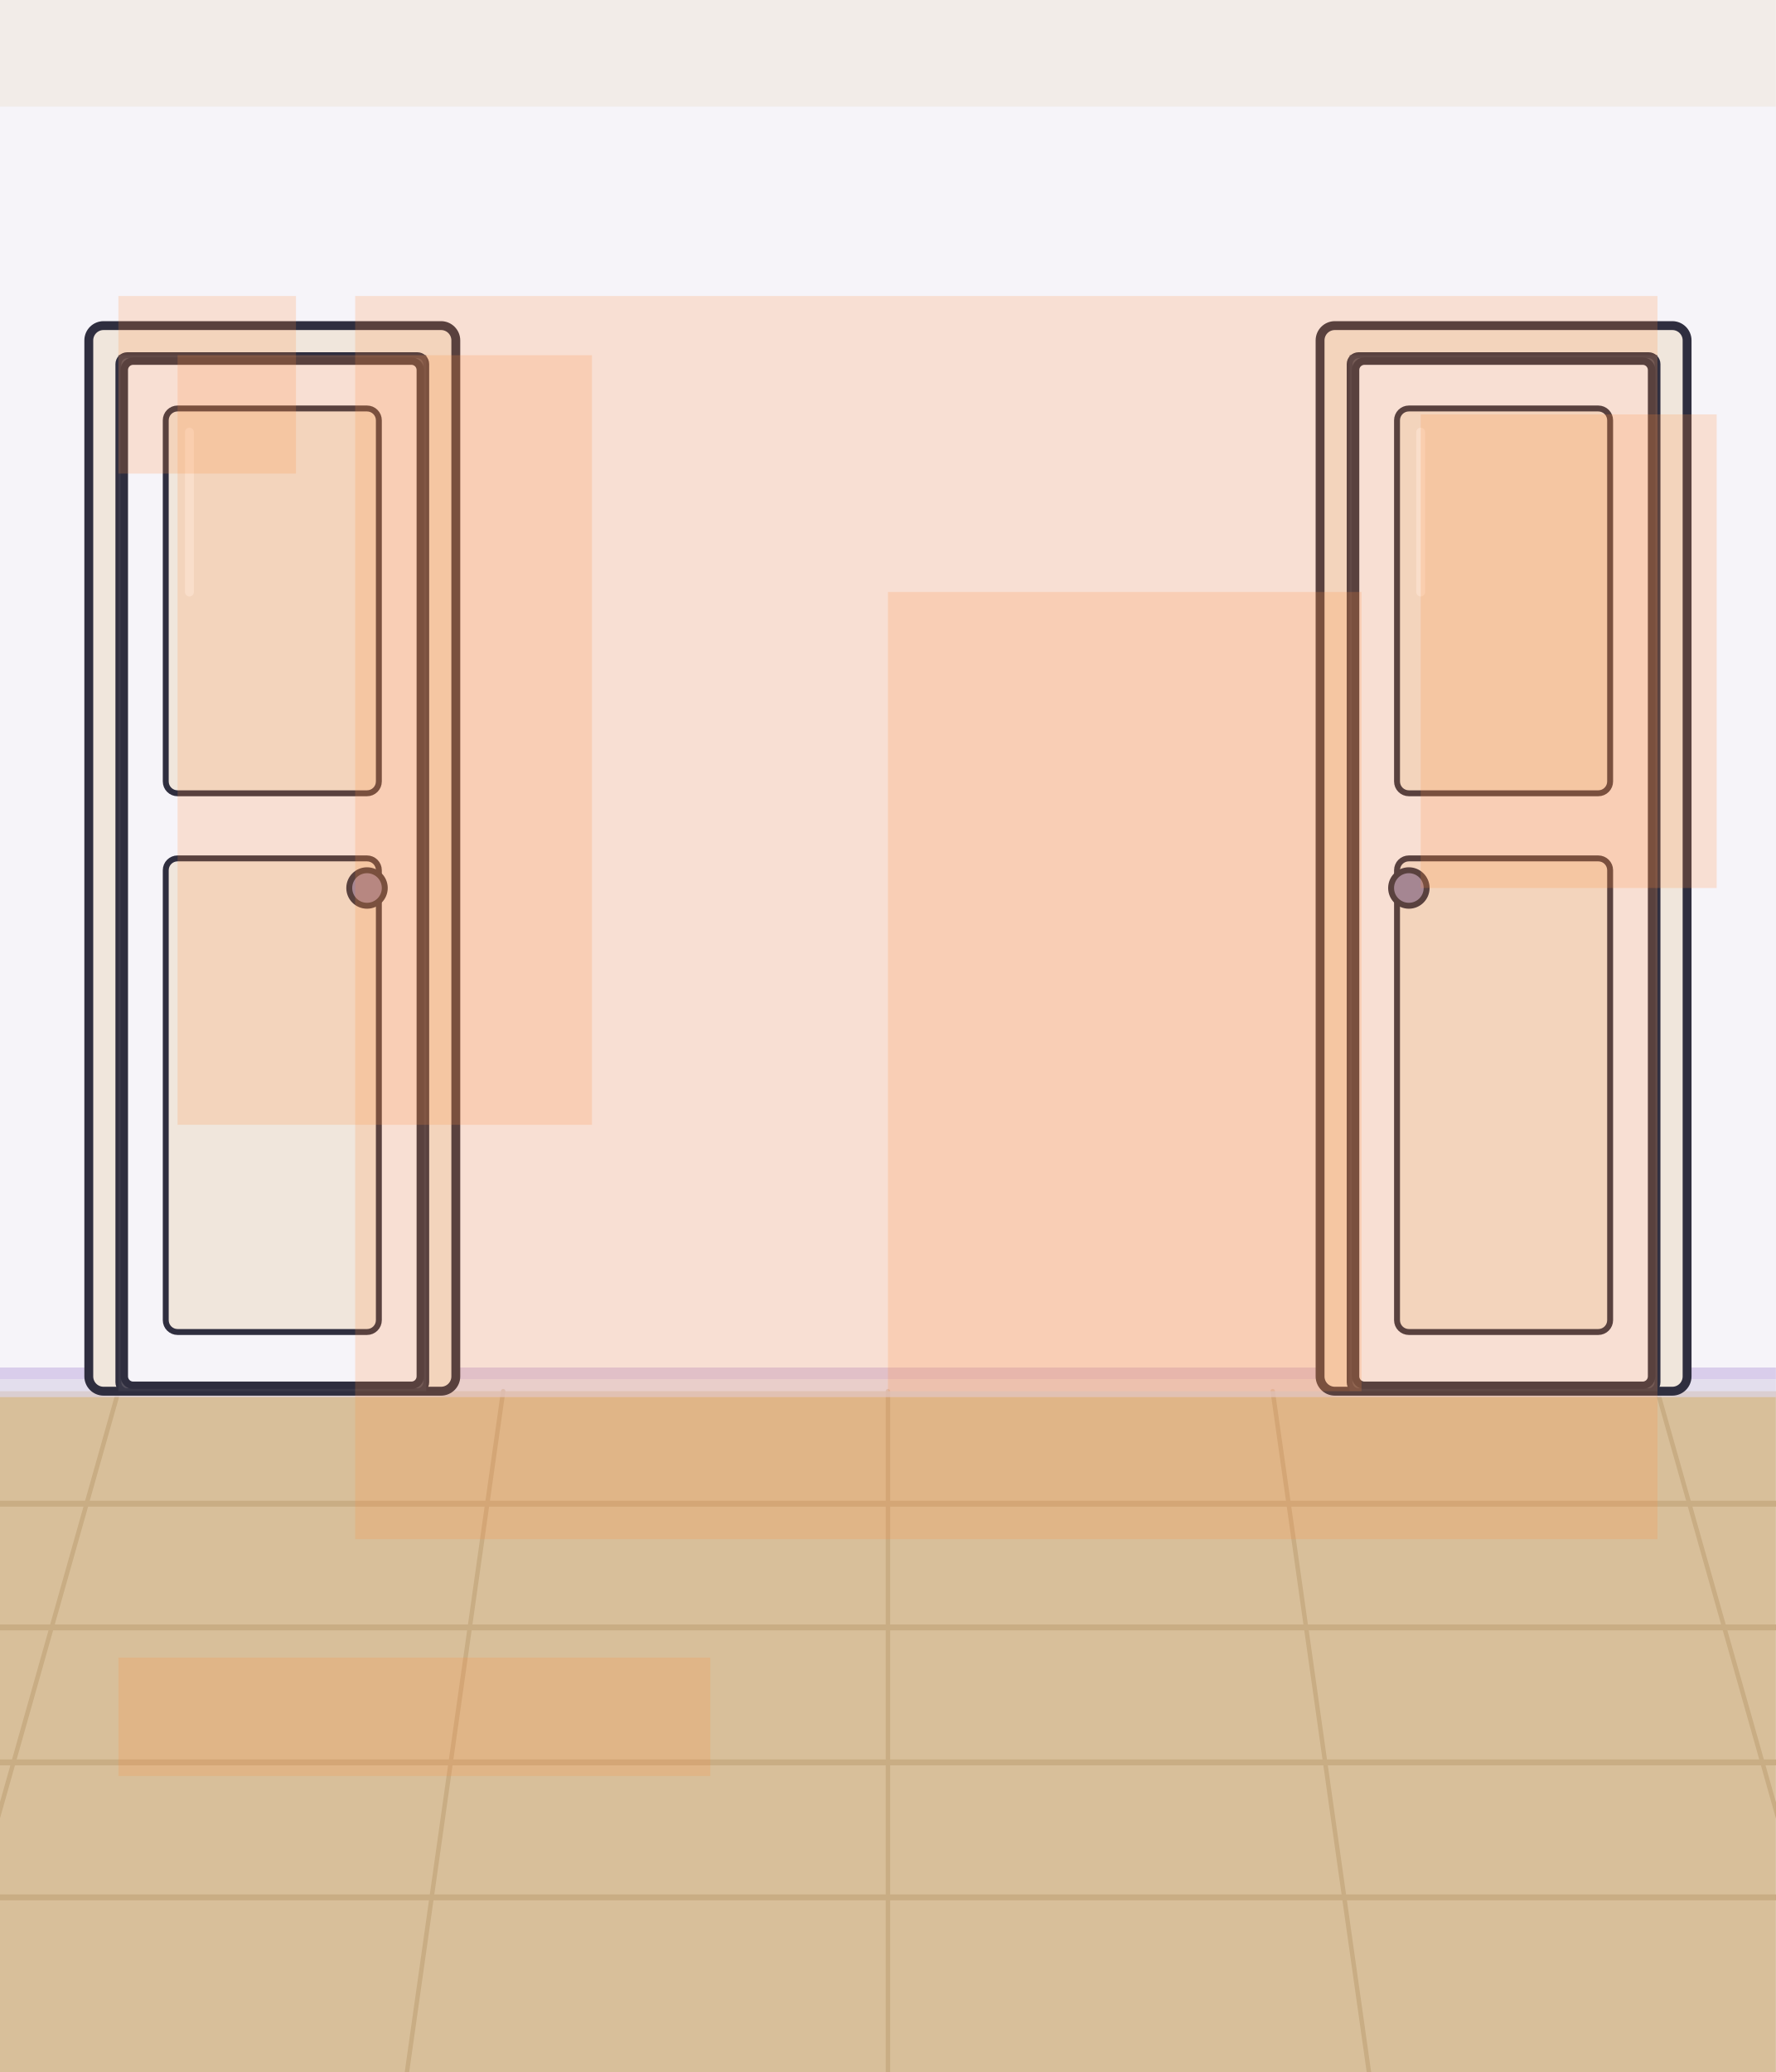
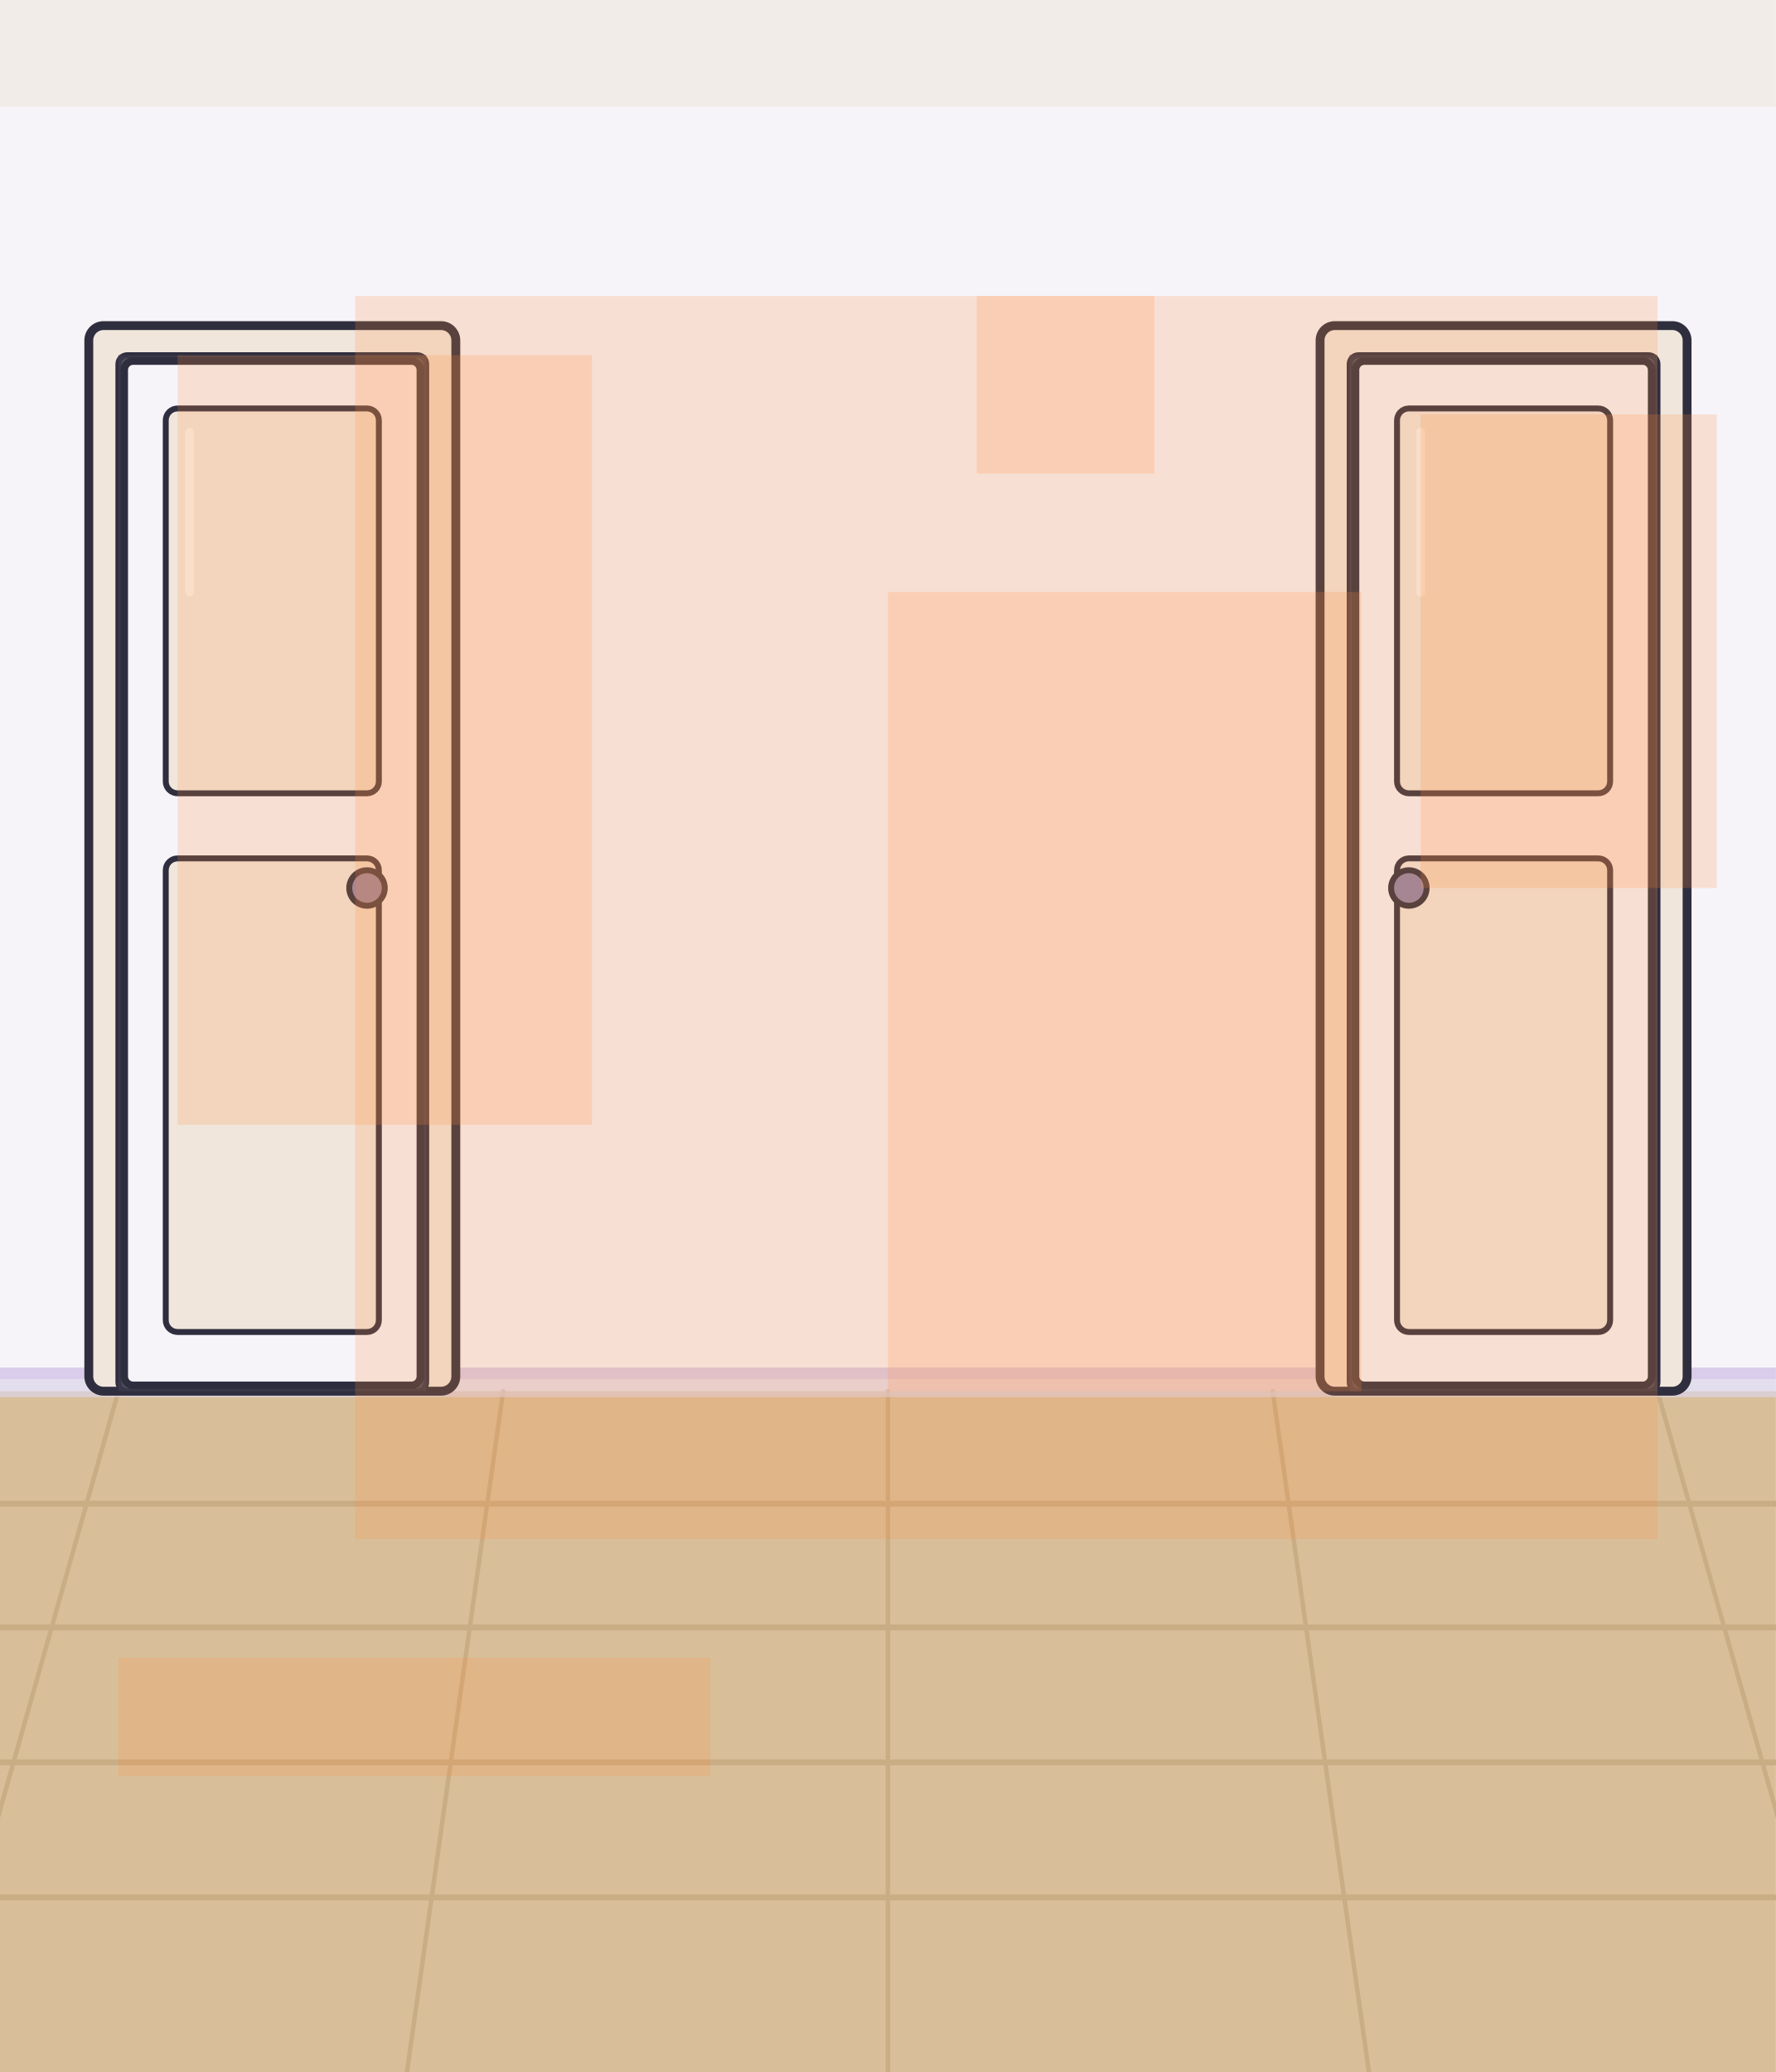
<svg xmlns="http://www.w3.org/2000/svg" viewBox="0 0 600 700" width="600" height="700">
  <g id="stěna">
    <rect x="0" y="0" width="600" height="470" fill="#F6F4F9" stroke="none" />
    <rect x="0" y="0" width="600" height="36" fill="#F0E6DC" stroke="none" opacity="0.6" />
  </g>
  <g id="podlaha">
    <rect x="0" y="470" width="600" height="230" fill="#D8BF9A" stroke="none" />
    <path d="M 0 508 L 600 508" stroke="#C9AD84" stroke-width="2" stroke-linejoin="round" stroke-linecap="round" />
    <path d="M 0 549.8 L 600 549.8" stroke="#C9AD84" stroke-width="2" stroke-linejoin="round" stroke-linecap="round" />
    <path d="M 0 595.4 L 600 595.4" stroke="#C9AD84" stroke-width="2" stroke-linejoin="round" stroke-linecap="round" />
    <path d="M 0 641 L 600 641" stroke="#C9AD84" stroke-width="2" stroke-linejoin="round" stroke-linecap="round" />
    <path d="M 40 470 L -25 700" stroke="#C9AD84" stroke-width="1.5" stroke-linejoin="round" stroke-linecap="round" />
    <path d="M 170 470 L 137.5 700" stroke="#C9AD84" stroke-width="1.5" stroke-linejoin="round" stroke-linecap="round" />
    <path d="M 300 470 L 300 700" stroke="#C9AD84" stroke-width="1.5" stroke-linejoin="round" stroke-linecap="round" />
    <path d="M 430 470 L 462.5 700" stroke="#C9AD84" stroke-width="1.5" stroke-linejoin="round" stroke-linecap="round" />
    <path d="M 560 470 L 625 700" stroke="#C9AD84" stroke-width="1.5" stroke-linejoin="round" stroke-linecap="round" />
    <path d="M 690 470 L 787.5 700" stroke="#C9AD84" stroke-width="1.5" stroke-linejoin="round" stroke-linecap="round" />
  </g>
  <g id="lišta">
    <rect x="0" y="440" width="600" height="26" fill="#F6F4F9" stroke="none" />
    <rect x="0" y="462" width="600" height="4" fill="#D9CDEB" stroke="none" />
    <rect x="0" y="466" width="600" height="6" fill="#DCD4E8" stroke="none" opacity="0.7" />
  </g>
  <g id="rám levý">
    <rect x="30" y="110" width="124" height="360" rx="5" fill="#F0E6DC" stroke="#2F2E3F" stroke-width="3" stroke-linejoin="round" stroke-linecap="round" />
    <rect x="40" y="120" width="104" height="350" rx="3" fill="#D8C7C0" stroke="#2F2E3F" stroke-width="2" stroke-linejoin="round" stroke-linecap="round" />
    <rect x="40" y="120" width="104" height="350" fill="#3B3A4A" stroke="none" opacity="0.85" />
  </g>
  <g id="křídlo levé">
    <rect x="42" y="122" width="100" height="346" rx="3" fill="#F6F4F9" stroke="#2F2E3F" stroke-width="2.5" stroke-linejoin="round" stroke-linecap="round" />
    <rect x="56" y="138" width="72" height="130" rx="4" fill="#F0E6DC" stroke="#2F2E3F" stroke-width="2" stroke-linejoin="round" stroke-linecap="round" />
    <rect x="56" y="290" width="72" height="160" rx="4" fill="#F0E6DC" stroke="#2F2E3F" stroke-width="2" stroke-linejoin="round" stroke-linecap="round" />
    <circle cx="124" cy="300" r="6" fill="#8F84A8" stroke="#2F2E3F" stroke-width="2" stroke-linejoin="round" stroke-linecap="round" />
    <path d="M 64 146 L 64 200" fill="none" stroke="#FFFFFF" stroke-width="3" stroke-linejoin="round" stroke-linecap="round" opacity="0.5" />
  </g>
  <g id="rám pravý">
    <rect x="446" y="110" width="124" height="360" rx="5" fill="#F0E6DC" stroke="#2F2E3F" stroke-width="3" stroke-linejoin="round" stroke-linecap="round" />
    <rect x="456" y="120" width="104" height="350" rx="3" fill="#D8C7C0" stroke="#2F2E3F" stroke-width="2" stroke-linejoin="round" stroke-linecap="round" />
    <rect x="456" y="120" width="104" height="350" fill="#3B3A4A" stroke="none" opacity="0.85" />
  </g>
  <g id="křídlo pravé">
    <rect x="458" y="122" width="100" height="346" rx="3" fill="#F6F4F9" stroke="#2F2E3F" stroke-width="2.5" stroke-linejoin="round" stroke-linecap="round" />
    <rect x="472" y="138" width="72" height="130" rx="4" fill="#F0E6DC" stroke="#2F2E3F" stroke-width="2" stroke-linejoin="round" stroke-linecap="round" />
    <rect x="472" y="290" width="72" height="160" rx="4" fill="#F0E6DC" stroke="#2F2E3F" stroke-width="2" stroke-linejoin="round" stroke-linecap="round" />
    <circle cx="476" cy="300" r="6" fill="#8F84A8" stroke="#2F2E3F" stroke-width="2" stroke-linejoin="round" stroke-linecap="round" />
    <path d="M 480 146 L 480 200" fill="none" stroke="#FFFFFF" stroke-width="3" stroke-linejoin="round" stroke-linecap="round" opacity="0.5" />
  </g>
  <rect id="@slot schody" x="120" y="100" width="440" height="420" fill="#FF8C3D" opacity="0.2" />
  <rect id="@slot botník" x="40" y="560" width="200" height="40" fill="#FF8C3D" opacity="0.2" />
  <rect id="@slot věšák" x="60" y="120" width="140" height="260" fill="#FF8C3D" opacity="0.2" />
  <rect id="@slot dveře" x="300" y="200" width="160" height="270" fill="#FF8C3D" opacity="0.2" />
  <rect id="@slot zrcadlo" x="480" y="140" width="100" height="160" fill="#FF8C3D" opacity="0.2" />
-   <rect id="@slot lampička" x="40" y="100" width="60" height="60" fill="#FF8C3D" opacity="0.2" />
+   <rect id="@slot lampička" x="330" y="100" width="60" height="60" fill="#FF8C3D" opacity="0.2" />
</svg>
